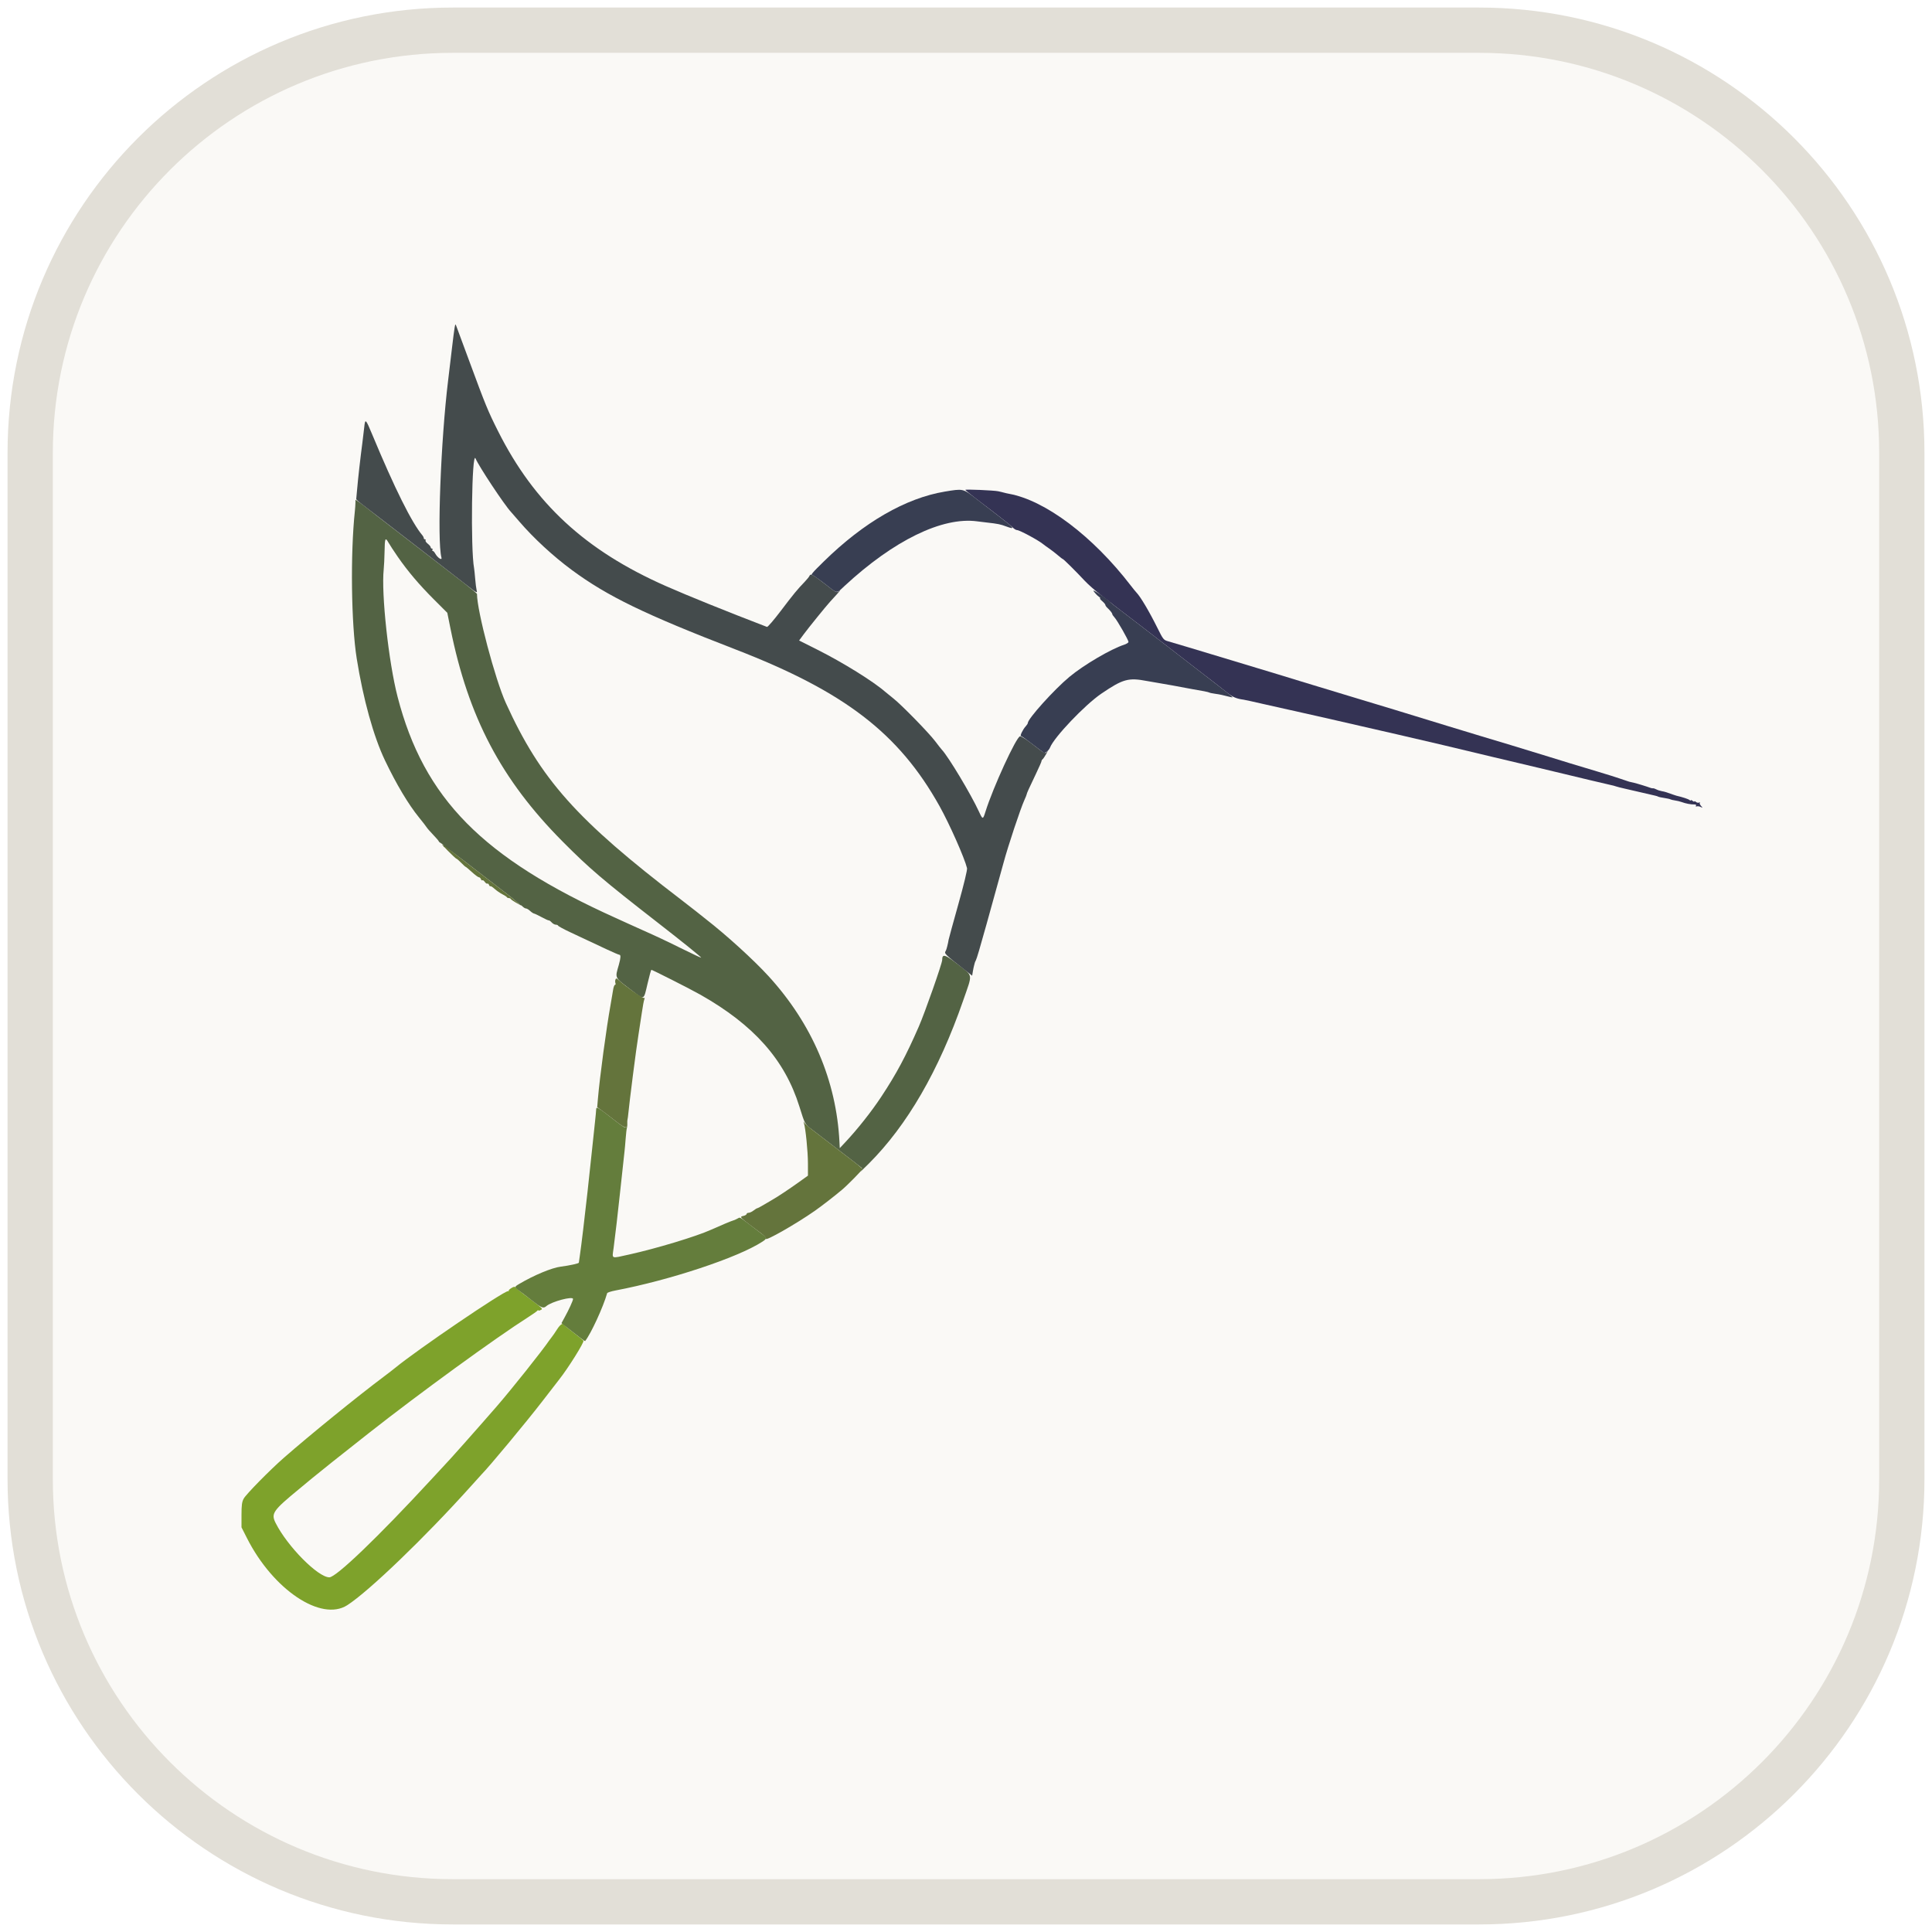
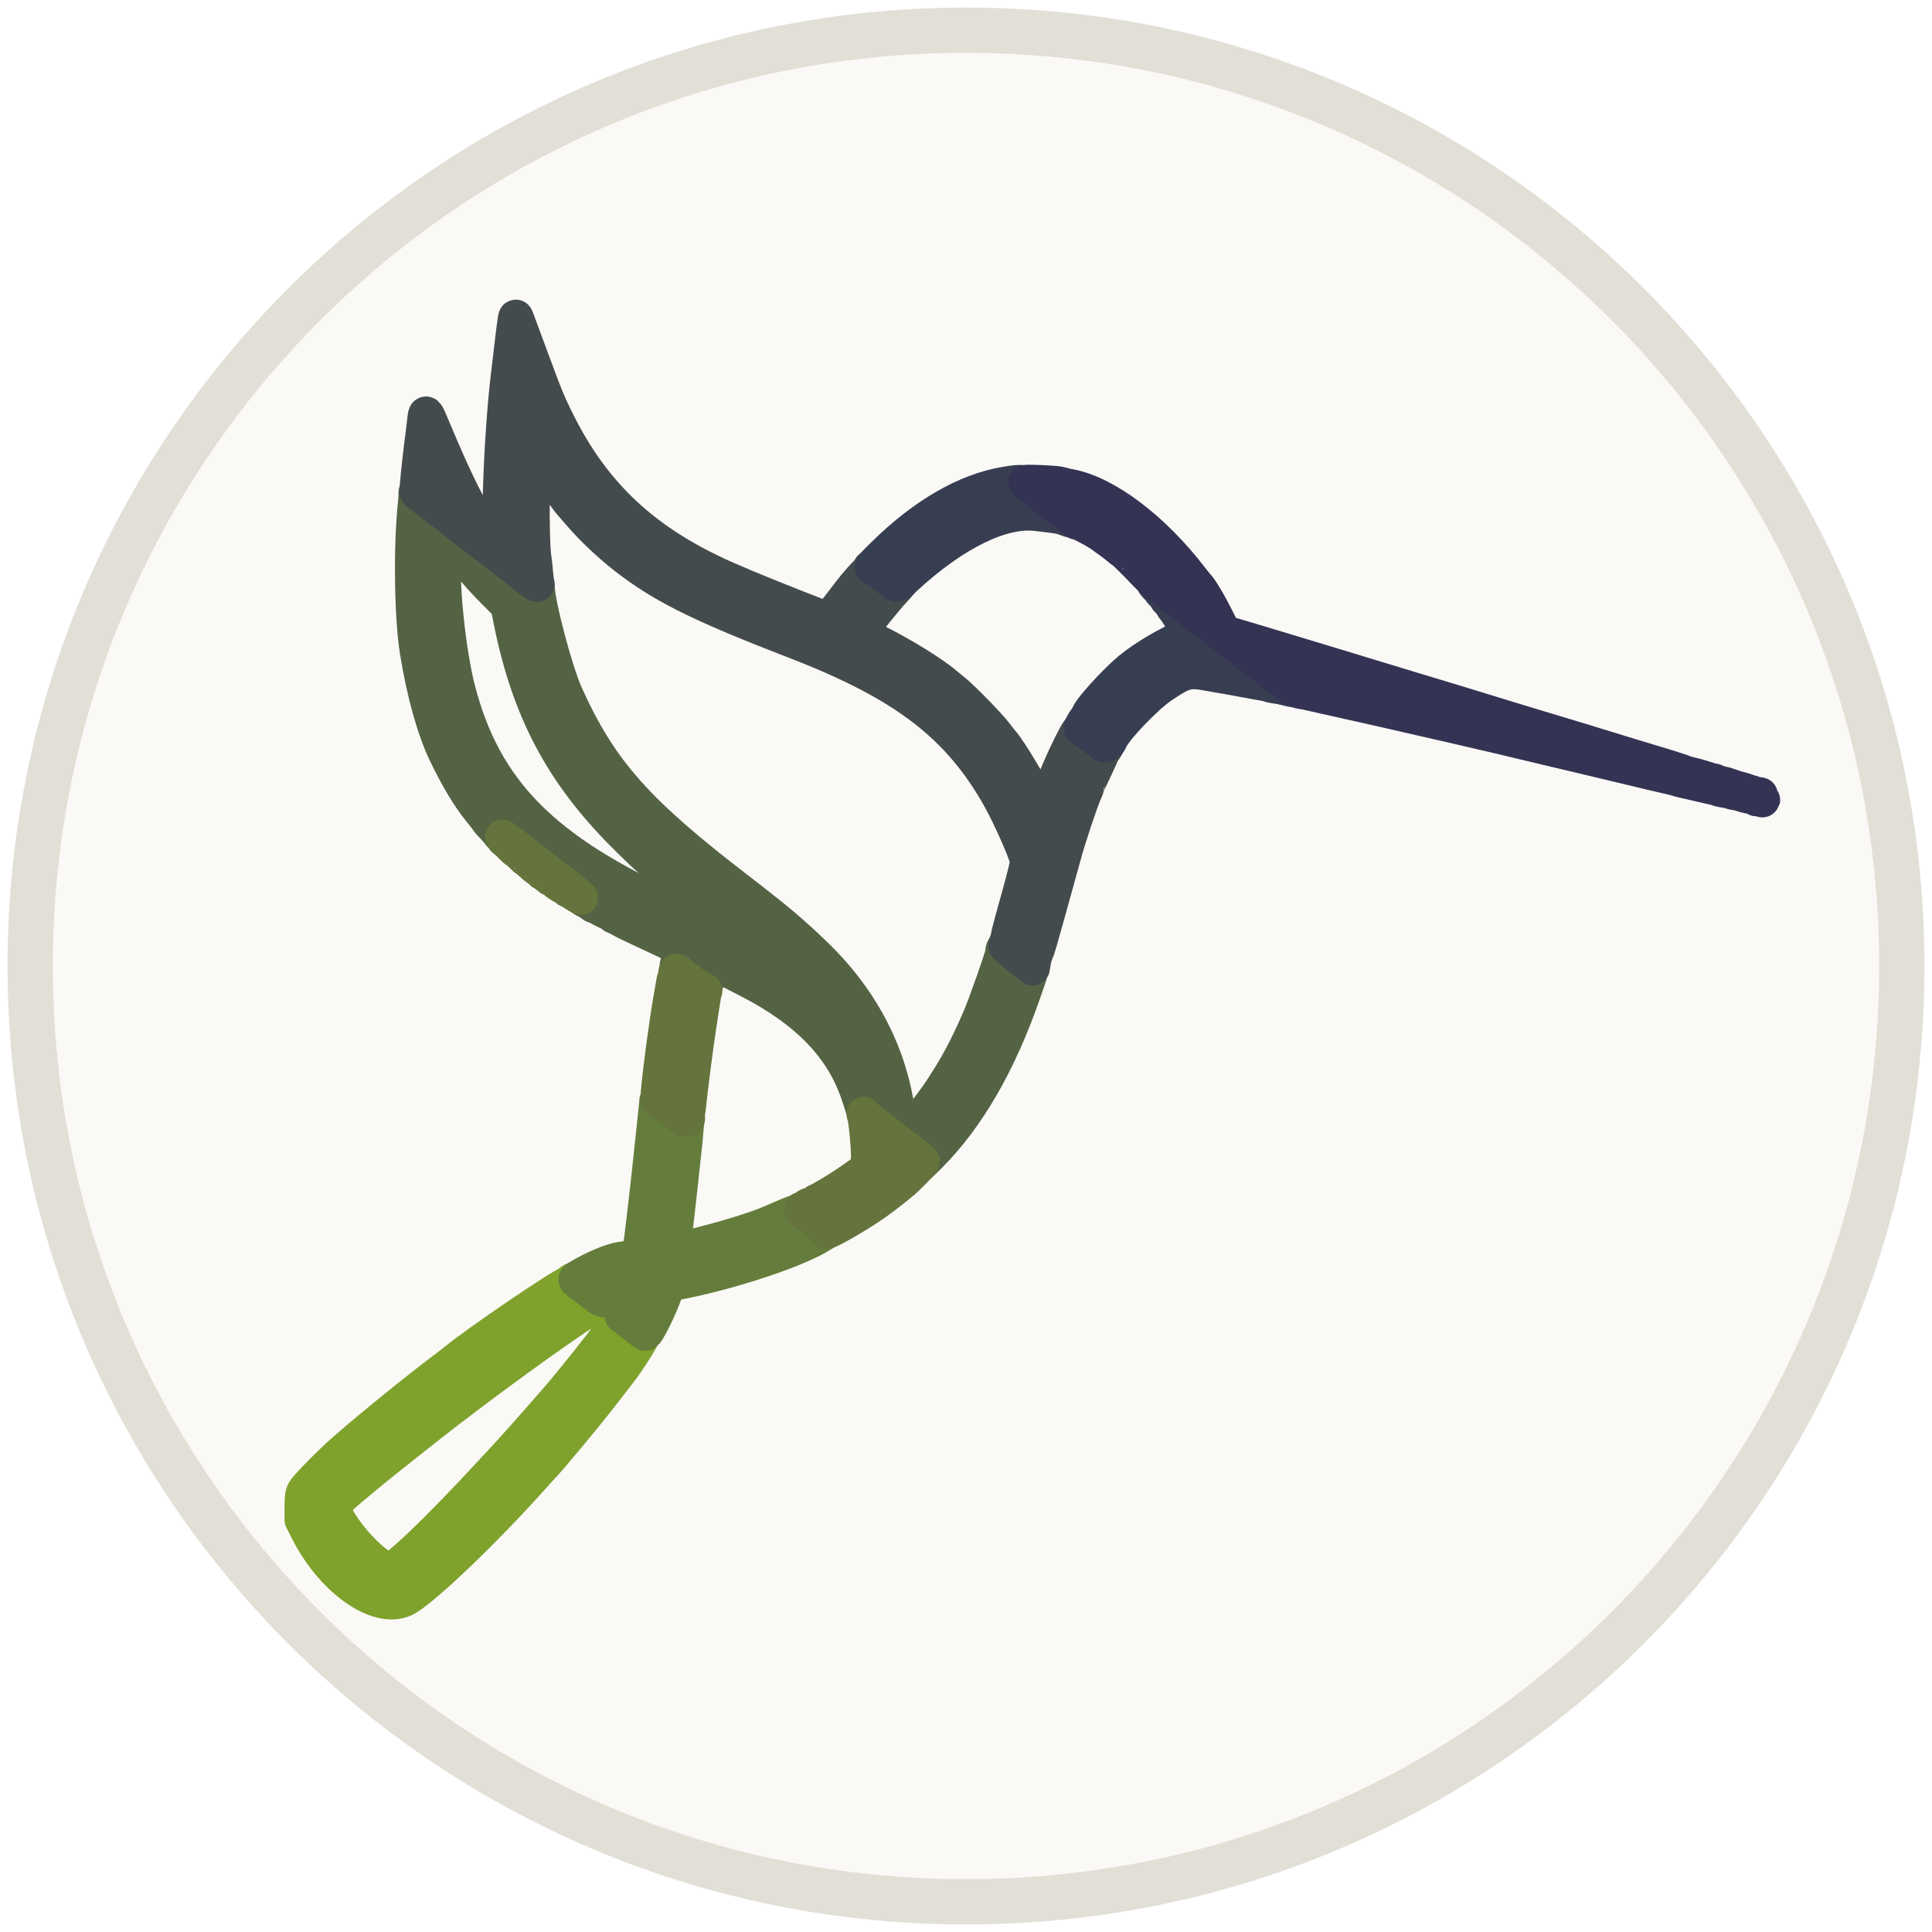
<svg xmlns="http://www.w3.org/2000/svg" width="256" height="256" viewBox="0 0 256 256">
-   <rect x="4" y="4" width="248" height="248" rx="56" fill="#faf9f6" stroke="#e2dfd7" stroke-width="6" />
-   <g transform="translate(32, 43) scale(0.92)">
-     <path id="path1" fill="#536344" fill-rule="evenodd" stroke="none" d="m 16.409,25.713 c -0.005,0.263 -0.041,0.778 -0.08,1.145 -0.656,6.16 -0.529,16.268 0.266,21.25 0.935,5.864 2.426,11.234 4.077,14.689 1.635,3.42 3.371,6.328 4.898,8.204 0.512,0.628 1.005,1.266 1.097,1.416 0.092,0.151 0.523,0.644 0.958,1.095 0.436,0.452 0.792,0.871 0.792,0.931 0,0.059 0.185,0.207 0.411,0.328 0.226,0.121 0.364,0.303 0.307,0.403 -0.058,0.101 -0.046,0.131 0.025,0.067 0.122,-0.11 1.171,0.656 5.508,4.025 1.009,0.784 2.428,1.875 3.154,2.425 0.725,0.55 1.569,1.234 1.874,1.52 0.305,0.286 0.554,0.486 0.554,0.446 0,-0.04 0.118,0.045 0.262,0.189 0.144,0.144 0.355,0.262 0.469,0.262 0.113,0 0.375,0.157 0.582,0.349 0.206,0.193 0.464,0.364 0.573,0.381 0.109,0.017 0.606,0.254 1.105,0.525 0.499,0.272 0.958,0.479 1.022,0.46 0.063,-0.02 0.247,0.112 0.41,0.291 0.163,0.18 0.428,0.327 0.589,0.327 0.162,0 0.319,0.067 0.349,0.15 0.031,0.082 0.801,0.499 1.711,0.926 0.91,0.426 2.11,0.99 2.666,1.251 0.557,0.261 1.747,0.819 2.646,1.241 0.898,0.421 1.704,0.765 1.791,0.765 0.222,0 0.198,0.468 -0.074,1.428 -0.571,2.023 -0.704,1.759 1.885,3.726 1.829,1.39 1.668,1.463 2.254,-1.029 0.253,-1.077 0.494,-1.958 0.537,-1.958 0.159,0 5.695,2.807 7.057,3.579 7.727,4.377 12.159,9.377 14.26,16.088 0.83,2.65 0.768,2.537 1.851,3.362 0.535,0.408 1.834,1.406 2.889,2.219 1.054,0.813 2.404,1.85 3,2.305 0.596,0.455 1.152,0.89 1.237,0.967 0.092,0.083 0.027,0.292 -0.162,0.518 -0.174,0.208 0.36,-0.296 1.186,-1.121 5.533,-5.523 10.095,-13.406 13.597,-23.5 1.385,-3.992 1.462,-3.443 -0.723,-5.162 -1.894,-1.491 -2.302,-1.608 -2.302,-0.665 0,0.49 -2.486,7.569 -3.363,9.577 -1.85,4.235 -3.225,6.807 -5.389,10.083 -1.439,2.179 -3.434,4.701 -5.231,6.614 l -0.767,0.817 -0.044,-0.882 c -0.443,-8.83 -3.942,-17.016 -10.206,-23.876 -2.15,-2.355 -6.059,-5.911 -9.083,-8.262 -0.642,-0.499 -1.25,-0.983 -1.351,-1.076 -0.102,-0.092 -1.067,-0.843 -2.147,-1.668 -15.076,-11.525 -20.252,-17.331 -25.258,-28.334 -1.544,-3.393 -4.161,-13.281 -4.161,-15.722 0,-0.062 -0.844,-0.767 -1.875,-1.567 -3.189,-2.475 -7.475,-5.782 -10.315,-7.961 -1.494,-1.145 -3.096,-2.389 -3.56,-2.764 -0.464,-0.374 -1.048,-0.814 -1.297,-0.977 l -0.453,-0.297 -0.008,0.477 m 6.089,7.728 c 1.459,2.107 3.083,4.023 5.227,6.167 l 1.917,1.916 0.453,2.25 c 2.575,12.786 7.309,21.781 16.154,30.689 3.878,3.905 5.783,5.528 13.849,11.8 3.404,2.647 6.172,4.881 6.117,4.936 -0.028,0.027 -1.212,-0.526 -2.633,-1.229 -2.406,-1.192 -3.795,-1.846 -5.898,-2.78 -0.468,-0.208 -1.375,-0.618 -2.017,-0.911 -0.642,-0.294 -1.429,-0.652 -1.75,-0.797 -19.196,-8.645 -27.648,-17.214 -31.44,-31.874 -1.289,-4.985 -2.359,-14.816 -1.996,-18.334 0.053,-0.504 0.107,-1.629 0.122,-2.5 0.033,-2.011 0.101,-2.181 0.553,-1.386 0.199,0.35 0.803,1.274 1.342,2.053" />
-     <path id="path2" fill="#7ea22b" fill-rule="evenodd" stroke="none" d="m 38.876,138.774 c -0.252,0.154 -0.421,0.316 -0.375,0.362 0.045,0.045 -0.011,0.085 -0.126,0.089 -0.692,0.019 -13.078,8.442 -16.23,11.036 -0.287,0.237 -1.023,0.805 -1.635,1.263 -3.834,2.873 -10.701,8.448 -14.426,11.714 -2.024,1.774 -5.429,5.239 -5.769,5.87 -0.252,0.467 -0.315,0.936 -0.315,2.357 v 1.773 l 0.792,1.563 c 3.764,7.433 10.687,12.06 14.44,9.652 3.107,-1.994 11.213,-9.791 17.772,-17.095 0.823,-0.917 1.534,-1.705 1.58,-1.75 1.051,-1.052 6.458,-7.558 8.725,-10.5 1.165,-1.513 2.268,-2.938 2.45,-3.167 1.27,-1.596 3.646,-5.397 3.491,-5.584 -0.095,-0.114 -0.753,-0.649 -1.461,-1.187 -0.709,-0.539 -1.314,-1.035 -1.344,-1.104 -0.143,-0.321 -0.541,-0.056 -1,0.667 -0.277,0.435 -0.603,0.91 -0.724,1.056 -0.121,0.146 -0.296,0.376 -0.387,0.513 -0.956,1.426 -5.484,7.113 -7.605,9.552 -2.929,3.369 -6.914,7.856 -7.479,8.42 -0.046,0.046 -0.946,1.018 -2,2.159 -7.577,8.206 -13.626,14.01 -14.6,14.006 -1.63,-0.005 -6.036,-4.457 -7.722,-7.802 -0.704,-1.395 -0.435,-1.785 3.404,-4.946 0.446,-0.367 1.266,-1.046 1.822,-1.511 1.039,-0.865 4.054,-3.265 8.18,-6.511 7.287,-5.732 18.265,-13.717 23,-16.729 0.641,-0.408 1.221,-0.818 1.289,-0.912 0.067,-0.094 0.123,-0.111 0.125,-0.039 0.001,0.072 0.153,0.05 0.336,-0.048 0.36,-0.193 0.514,-0.05 -2.584,-2.395 -0.458,-0.347 -0.908,-0.725 -1,-0.841 -0.132,-0.165 -0.262,-0.151 -0.624,0.069" />
-     <path id="path3" fill="#444b4c" fill-rule="evenodd" stroke="none" d="m 30.695,0.448 c -0.057,0.317 -0.218,1.551 -0.356,2.743 -0.138,1.192 -0.398,3.367 -0.577,4.833 -1.066,8.714 -1.61,23.117 -0.964,25.543 0.129,0.482 -0.56,0.035 -0.899,-0.584 -0.113,-0.207 -0.272,-0.375 -0.353,-0.375 -0.082,0 -0.102,-0.075 -0.046,-0.167 0.057,-0.092 0.024,-0.167 -0.073,-0.167 -0.097,0 -0.177,-0.083 -0.177,-0.184 0,-0.101 -0.188,-0.332 -0.418,-0.513 -0.23,-0.181 -0.376,-0.398 -0.323,-0.483 0.052,-0.084 0.015,-0.153 -0.082,-0.153 -0.097,0 -0.177,-0.078 -0.177,-0.174 0,-0.095 -0.077,-0.264 -0.172,-0.375 -1.537,-1.799 -4.018,-6.782 -7.276,-14.613 -0.918,-2.207 -0.991,-2.27 -1.125,-0.978 -0.06,0.581 -0.18,1.582 -0.266,2.223 -0.269,1.999 -0.639,5.274 -0.753,6.667 -0.061,0.733 -0.121,1.382 -0.134,1.442 -0.013,0.06 0.276,0.335 0.643,0.61 0.367,0.276 2.129,1.634 3.917,3.018 1.787,1.383 4.587,3.546 6.223,4.806 1.635,1.26 3.764,2.909 4.731,3.666 1.962,1.534 1.954,1.53 1.816,0.98 -0.054,-0.217 -0.144,-0.94 -0.199,-1.606 -0.054,-0.666 -0.124,-1.34 -0.155,-1.499 -0.525,-2.727 -0.331,-17.111 0.213,-15.805 0.465,1.116 4.15,6.677 5.087,7.677 0.11,0.118 0.65,0.739 1.199,1.379 2.055,2.397 4.907,5.03 7.588,7.005 5.131,3.781 10.482,6.377 23.58,11.439 15.676,6.06 23.512,12.078 29.365,22.555 1.426,2.551 3.613,7.483 3.965,8.942 0.057,0.236 -0.442,2.307 -1.26,5.224 -0.745,2.659 -1.372,4.946 -1.393,5.084 -0.082,0.547 -0.305,1.426 -0.402,1.583 -0.257,0.416 -0.252,0.422 2.674,2.721 l 1.117,0.877 0.105,-0.632 c 0.058,-0.348 0.141,-0.745 0.186,-0.883 0.045,-0.137 0.084,-0.287 0.087,-0.333 0.003,-0.046 0.074,-0.211 0.157,-0.367 0.132,-0.246 0.61,-1.866 1.565,-5.3 0.75,-2.697 2.305,-8.317 2.422,-8.75 0.647,-2.411 2.439,-7.798 3.006,-9.04 0.177,-0.388 0.323,-0.752 0.323,-0.808 0,-0.129 0.347,-0.9 1.348,-2.985 0.439,-0.917 0.797,-1.733 0.794,-1.815 -0.002,-0.081 0.062,-0.194 0.144,-0.25 0.081,-0.056 0.319,-0.402 0.528,-0.768 0.21,-0.367 0.267,-0.528 0.128,-0.359 -0.299,0.364 -0.24,0.394 -2.161,-1.101 -0.808,-0.629 -1.587,-1.121 -1.731,-1.092 -0.558,0.11 -3.893,7.374 -4.978,10.843 -0.37,1.183 -0.399,1.183 -0.945,0 -1.161,-2.515 -4.392,-7.901 -5.352,-8.921 -0.106,-0.112 -0.53,-0.652 -0.942,-1.2 -0.912,-1.212 -4.855,-5.249 -6.026,-6.17 -0.466,-0.367 -1.008,-0.806 -1.203,-0.977 -1.7,-1.486 -6.08,-4.206 -9.7,-6.024 l -2.678,-1.345 0.674,-0.911 c 0.712,-0.962 3.138,-3.956 3.775,-4.66 0.207,-0.229 0.684,-0.752 1.059,-1.162 0.375,-0.41 0.518,-0.609 0.318,-0.442 -0.425,0.353 -0.35,0.389 -2.219,-1.063 -1.612,-1.253 -1.97,-1.437 -2.106,-1.083 -0.052,0.134 -0.368,0.528 -0.702,0.874 -1.051,1.088 -1.597,1.752 -3.444,4.189 -0.988,1.304 -1.879,2.339 -1.981,2.3 -5.835,-2.239 -11.394,-4.485 -14.579,-5.891 -11.578,-5.11 -18.927,-11.896 -24.155,-22.305 -1.47,-2.927 -1.785,-3.695 -4.172,-10.167 -0.913,-2.475 -1.731,-4.684 -1.819,-4.91 -0.155,-0.401 -0.161,-0.397 -0.264,0.167" />
-     <path id="path4" fill="#647d3c" fill-rule="evenodd" stroke="none" d="m 51.081,113.066 c -0.002,0.16 -0.078,0.967 -0.169,1.792 -0.09,0.825 -0.274,2.55 -0.407,3.833 -0.214,2.065 -0.393,3.731 -0.671,6.25 -0.408,3.696 -0.905,7.837 -1.081,9 -0.089,0.596 -0.164,1.128 -0.166,1.182 -0.004,0.114 -1.378,0.415 -2.587,0.566 -1.305,0.163 -3.88,1.235 -6.04,2.515 -0.672,0.398 -0.672,0.457 -10e-4,0.929 0.298,0.21 1.139,0.853 1.87,1.428 1.39,1.095 1.642,1.194 2.075,0.818 0.755,-0.655 3.846,-1.479 3.846,-1.026 0,0.235 -0.62,1.583 -1.261,2.741 l -0.407,0.737 0.376,0.296 c 2.256,1.778 2.993,2.334 3.031,2.287 0.832,-1.039 2.613,-4.907 3.175,-6.897 0.027,-0.096 0.564,-0.272 1.193,-0.391 7.808,-1.48 17.583,-4.719 21.102,-6.992 0.8,-0.517 0.793,-0.555 -0.25,-1.344 -0.482,-0.364 -1.324,-1.003 -1.872,-1.422 -1.142,-0.871 -1.003,-0.818 -1.473,-0.56 -0.2,0.11 -0.444,0.214 -0.542,0.231 -0.168,0.029 -1.982,0.789 -3.213,1.347 -2.108,0.955 -7.857,2.693 -11.756,3.555 -2.724,0.601 -2.476,0.703 -2.26,-0.93 0.243,-1.84 0.618,-5.062 0.91,-7.82 0.412,-3.894 0.58,-5.442 0.659,-6.072 0.042,-0.331 0.116,-1.161 0.166,-1.845 0.05,-0.684 0.133,-1.395 0.184,-1.58 0.07,-0.252 0.053,-0.278 -0.068,-0.103 -0.129,0.187 -0.459,0.001 -1.636,-0.923 -2.521,-1.977 -2.722,-2.096 -2.727,-1.602" />
-     <path id="path6" fill="#383e52" fill-rule="evenodd" stroke="none" d="m 101.301,24.063 c -5.647,0.942 -11.668,4.416 -17.418,10.049 -1.748,1.712 -1.98,1.996 -1.633,1.996 0.091,0 0.891,0.562 1.778,1.25 1.915,1.485 1.586,1.448 2.806,0.317 7.102,-6.587 14.106,-10.002 19.126,-9.326 0.297,0.04 0.915,0.116 1.374,0.167 1.641,0.186 1.961,0.251 2.849,0.583 1.334,0.499 1.12,0.215 -1.141,-1.52 -1.123,-0.862 -2.692,-2.069 -3.486,-2.683 -1.627,-1.256 -1.67,-1.264 -4.255,-0.833 m 21.422,14.34 c 0.209,0.293 0.542,0.646 0.74,0.785 0.199,0.139 0.289,0.253 0.199,0.253 -0.089,0 0.045,0.178 0.297,0.395 0.252,0.216 0.458,0.462 0.458,0.546 0,0.083 0.131,0.275 0.292,0.427 0.418,0.395 0.708,0.766 0.708,0.906 0,0.067 0.142,0.276 0.316,0.465 0.404,0.44 2.017,3.265 2.017,3.533 0,0.111 -0.281,0.293 -0.625,0.405 -1.923,0.625 -5.798,2.9 -7.875,4.624 -2.202,1.829 -6,6.042 -6,6.656 0,0.081 -0.135,0.292 -0.3,0.47 -0.407,0.437 -0.879,1.406 -0.685,1.406 0.086,0 0.812,0.51 1.613,1.134 0.8,0.623 1.547,1.188 1.658,1.256 0.208,0.126 0.75,-0.31 0.915,-0.736 0.566,-1.468 5.032,-6.161 7.383,-7.758 3.127,-2.124 3.9,-2.338 6.583,-1.824 0.229,0.044 0.867,0.154 1.417,0.245 1.125,0.184 3.616,0.633 4.25,0.765 0.229,0.048 0.641,0.124 0.916,0.17 1.413,0.233 2.263,0.403 2.384,0.478 0.074,0.046 0.431,0.122 0.792,0.17 0.362,0.048 0.808,0.126 0.991,0.172 1.152,0.294 1.583,0.387 1.583,0.342 0,-0.052 -1.13,-0.964 -2.164,-1.747 -0.303,-0.229 -1.76,-1.354 -3.238,-2.5 -1.478,-1.146 -3.272,-2.533 -3.986,-3.083 -0.714,-0.55 -2.25,-1.735 -3.414,-2.633 -1.163,-0.898 -2.677,-2.058 -3.364,-2.579 -0.688,-0.52 -1.288,-0.99 -1.334,-1.043 -0.473,-0.555 -2.849,-2.153 -2.527,-1.7" />
-     <path id="path7" fill="#64743c" fill-rule="evenodd" stroke="none" d="m 29.667,75.74 c 0.642,0.656 1.219,1.195 1.284,1.197 0.064,0.002 0.372,0.266 0.683,0.587 0.312,0.321 0.602,0.584 0.646,0.584 0.044,0 0.447,0.337 0.896,0.75 0.449,0.412 0.904,0.75 1.011,0.75 0.107,0 0.242,0.123 0.299,0.274 0.058,0.15 0.153,0.226 0.212,0.167 0.058,-0.058 0.211,0.045 0.34,0.229 0.13,0.184 0.297,0.297 0.373,0.25 0.076,-0.047 0.185,0.038 0.242,0.188 0.058,0.15 0.145,0.233 0.194,0.184 0.049,-0.049 0.319,0.121 0.6,0.377 0.281,0.257 0.783,0.605 1.115,0.774 0.333,0.169 0.63,0.363 0.661,0.432 0.03,0.068 0.155,0.125 0.277,0.125 0.123,0 0.248,0.059 0.278,0.132 0.031,0.072 0.356,0.303 0.722,0.513 l 0.667,0.382 -0.583,-0.521 c -0.321,-0.286 -1.145,-0.949 -1.831,-1.472 -0.686,-0.523 -2.412,-1.851 -3.835,-2.951 -1.422,-1.1 -3.023,-2.338 -3.557,-2.75 -1.781,-1.377 -1.868,-1.402 -0.694,-0.201 m 24.193,18.609 c -0.054,0.142 -0.056,0.371 -0.003,0.509 0.052,0.137 0.023,0.25 -0.066,0.25 -0.089,0 -0.209,0.318 -0.267,0.708 -0.057,0.39 -0.22,1.346 -0.361,2.125 -0.615,3.405 -1.565,10.448 -1.833,13.606 l -0.101,1.189 0.552,0.388 c 0.304,0.213 1.216,0.908 2.027,1.544 1.511,1.186 1.811,1.247 1.758,0.356 -0.01,-0.183 -0.002,-0.389 0.02,-0.458 0.022,-0.069 0.053,-0.256 0.069,-0.417 0.271,-2.662 1.178,-9.746 1.515,-11.824 0.145,-0.899 0.366,-2.347 0.491,-3.217 0.125,-0.871 0.284,-1.727 0.353,-1.903 0.083,-0.209 0.065,-0.281 -0.051,-0.209 -0.155,0.096 -2.657,-1.675 -3.65,-2.583 -0.307,-0.281 -0.366,-0.289 -0.453,-0.064 m 27.144,20.675 c 0.239,0.714 0.577,4.087 0.578,5.781 l 0.002,1.78 -1.375,0.986 c -1.32,0.946 -3.006,2.066 -3.709,2.463 -0.183,0.104 -0.73,0.425 -1.215,0.714 -0.486,0.29 -0.936,0.528 -1,0.53 -0.065,0.002 -0.305,0.15 -0.535,0.33 -0.229,0.179 -0.548,0.327 -0.708,0.329 -0.16,0.002 -0.292,0.078 -0.292,0.167 0,0.09 -0.187,0.211 -0.416,0.269 -0.666,0.167 -0.771,0.063 2.537,2.538 0.407,0.304 0.704,0.646 0.66,0.759 -0.17,0.445 4.412,-2.169 7.053,-4.023 1.01,-0.709 2.758,-2.064 3.916,-3.036 0.799,-0.67 2.917,-2.826 2.917,-2.968 0,-0.072 -0.544,-0.545 -1.208,-1.051 -0.665,-0.506 -2.071,-1.586 -3.125,-2.401 -1.055,-0.814 -2.347,-1.808 -2.873,-2.208 -0.525,-0.401 -1.037,-0.855 -1.137,-1.01 -0.158,-0.245 -0.168,-0.239 -0.07,0.051" />
-     <path id="path8" fill="#343354" fill-rule="evenodd" stroke="none" d="m 104.25,23.817 c 0,0.046 0.582,0.529 1.292,1.073 0.71,0.543 2.154,1.649 3.208,2.456 1.055,0.807 2.089,1.646 2.299,1.865 0.21,0.218 0.5,0.397 0.644,0.397 0.385,0 3.178,1.513 3.839,2.08 0.109,0.093 0.473,0.357 0.809,0.586 0.336,0.23 0.893,0.661 1.239,0.959 0.345,0.298 0.663,0.541 0.706,0.541 0.101,0 1.955,1.839 3.131,3.105 0.504,0.544 1.554,1.469 2.333,2.057 0.779,0.588 1.454,1.113 1.5,1.167 0.046,0.053 0.646,0.523 1.334,1.043 0.687,0.521 2.201,1.681 3.364,2.579 1.164,0.898 2.7,2.083 3.414,2.633 0.714,0.55 2.508,1.937 3.986,3.083 1.478,1.146 2.936,2.271 3.241,2.5 0.304,0.229 0.935,0.726 1.403,1.103 0.765,0.619 1.335,0.86 2.342,0.99 0.183,0.024 1.533,0.321 3,0.66 1.466,0.339 2.966,0.676 3.333,0.749 0.367,0.073 0.854,0.18 1.083,0.238 0.23,0.057 0.754,0.177 1.167,0.265 0.412,0.089 1.2,0.265 1.75,0.392 0.55,0.127 1.9,0.434 3,0.683 1.807,0.409 3.385,0.771 6.583,1.509 0.596,0.137 1.534,0.352 2.084,0.476 2.834,0.641 10.506,2.453 13.833,3.267 0.367,0.09 1.492,0.356 2.5,0.591 1.008,0.236 2.921,0.69 4.25,1.009 1.329,0.319 2.867,0.687 3.417,0.817 0.55,0.13 2.237,0.535 3.75,0.901 1.512,0.365 2.937,0.699 3.166,0.742 0.23,0.043 0.529,0.123 0.667,0.177 0.137,0.055 0.737,0.208 1.333,0.341 0.596,0.133 1.759,0.401 2.584,0.596 0.825,0.195 1.631,0.382 1.792,0.415 0.161,0.033 0.35,0.096 0.42,0.139 0.07,0.044 0.462,0.129 0.871,0.19 0.409,0.061 0.805,0.149 0.882,0.197 0.076,0.047 0.378,0.119 0.67,0.16 0.292,0.041 0.719,0.144 0.948,0.229 0.58,0.216 1.345,0.363 1.801,0.347 0.244,-0.009 0.342,0.054 0.268,0.173 -0.07,0.114 -0.025,0.155 0.116,0.105 0.127,-0.046 0.382,-0.007 0.565,0.086 0.321,0.162 0.322,0.156 0.041,-0.161 -0.16,-0.181 -0.235,-0.392 -0.166,-0.468 0.069,-0.076 0.028,-0.082 -0.091,-0.014 -0.118,0.069 -0.324,0.034 -0.458,-0.077 -0.133,-0.111 -0.243,-0.145 -0.243,-0.077 0,0.068 -0.112,0.031 -0.25,-0.083 -0.137,-0.114 -0.25,-0.152 -0.25,-0.084 0,0.069 -0.093,0.048 -0.208,-0.046 -0.171,-0.14 -0.984,-0.407 -1.875,-0.614 -0.092,-0.022 -0.317,-0.095 -0.5,-0.163 -0.848,-0.316 -1.199,-0.423 -1.61,-0.492 -0.244,-0.041 -0.598,-0.156 -0.785,-0.257 -0.188,-0.1 -0.401,-0.169 -0.473,-0.153 -0.073,0.015 -0.245,-0.015 -0.382,-0.069 -0.443,-0.171 -1.933,-0.628 -2.348,-0.72 -0.644,-0.142 -0.899,-0.208 -0.944,-0.244 -0.023,-0.018 -0.098,-0.043 -0.166,-0.056 -0.069,-0.012 -0.463,-0.145 -0.875,-0.294 -0.413,-0.15 -1.913,-0.621 -3.334,-1.046 -3.23,-0.966 -5.066,-1.525 -6.666,-2.028 -1.712,-0.539 -9.838,-3.007 -10.25,-3.114 -0.184,-0.048 -2.209,-0.663 -4.5,-1.367 -6.93,-2.128 -10.137,-3.107 -10.75,-3.282 -0.321,-0.091 -2.009,-0.601 -3.75,-1.134 -1.742,-0.533 -3.729,-1.136 -4.417,-1.339 -0.687,-0.204 -1.812,-0.546 -2.5,-0.76 -0.687,-0.214 -2.113,-0.65 -3.167,-0.97 -4.157,-1.26 -8.151,-2.467 -9.5,-2.87 -0.779,-0.233 -2.354,-0.707 -3.5,-1.054 -1.145,-0.347 -2.395,-0.717 -2.776,-0.823 -0.664,-0.184 -0.728,-0.263 -1.54,-1.898 -1.195,-2.407 -2.436,-4.504 -3.034,-5.126 -0.131,-0.136 -0.497,-0.585 -0.813,-0.997 -5.458,-7.112 -12.324,-12.289 -17.546,-13.229 -0.253,-0.046 -0.591,-0.123 -0.75,-0.171 -0.16,-0.048 -0.516,-0.134 -0.791,-0.19 -0.664,-0.137 -4.75,-0.31 -4.75,-0.201" />
+   <circle cx="128" cy="128" r="124" fill="#faf9f6" stroke="#e2dfd7" stroke-width="6" />
+   <g transform="translate(40, 42) scale(0.92)" stroke-width="5" stroke-linejoin="round" stroke-linecap="round">
+     <path id="path1" fill="#536344" stroke="#536344" fill-rule="evenodd" d="m 16.409,25.713 c -0.005,0.263 -0.041,0.778 -0.08,1.145 -0.656,6.16 -0.529,16.268 0.266,21.25 0.935,5.864 2.426,11.234 4.077,14.689 1.635,3.42 3.371,6.328 4.898,8.204 0.512,0.628 1.005,1.266 1.097,1.416 0.092,0.151 0.523,0.644 0.958,1.095 0.436,0.452 0.792,0.871 0.792,0.931 0,0.059 0.185,0.207 0.411,0.328 0.226,0.121 0.364,0.303 0.307,0.403 -0.058,0.101 -0.046,0.131 0.025,0.067 0.122,-0.11 1.171,0.656 5.508,4.025 1.009,0.784 2.428,1.875 3.154,2.425 0.725,0.55 1.569,1.234 1.874,1.52 0.305,0.286 0.554,0.486 0.554,0.446 0,-0.04 0.118,0.045 0.262,0.189 0.144,0.144 0.355,0.262 0.469,0.262 0.113,0 0.375,0.157 0.582,0.349 0.206,0.193 0.464,0.364 0.573,0.381 0.109,0.017 0.606,0.254 1.105,0.525 0.499,0.272 0.958,0.479 1.022,0.46 0.063,-0.02 0.247,0.112 0.41,0.291 0.163,0.18 0.428,0.327 0.589,0.327 0.162,0 0.319,0.067 0.349,0.15 0.031,0.082 0.801,0.499 1.711,0.926 0.91,0.426 2.11,0.99 2.666,1.251 0.557,0.261 1.747,0.819 2.646,1.241 0.898,0.421 1.704,0.765 1.791,0.765 0.222,0 0.198,0.468 -0.074,1.428 -0.571,2.023 -0.704,1.759 1.885,3.726 1.829,1.39 1.668,1.463 2.254,-1.029 0.253,-1.077 0.494,-1.958 0.537,-1.958 0.159,0 5.695,2.807 7.057,3.579 7.727,4.377 12.159,9.377 14.26,16.088 0.83,2.65 0.768,2.537 1.851,3.362 0.535,0.408 1.834,1.406 2.889,2.219 1.054,0.813 2.404,1.85 3,2.305 0.596,0.455 1.152,0.89 1.237,0.967 0.092,0.083 0.027,0.292 -0.162,0.518 -0.174,0.208 0.36,-0.296 1.186,-1.121 5.533,-5.523 10.095,-13.406 13.597,-23.5 1.385,-3.992 1.462,-3.443 -0.723,-5.162 -1.894,-1.491 -2.302,-1.608 -2.302,-0.665 0,0.49 -2.486,7.569 -3.363,9.577 -1.85,4.235 -3.225,6.807 -5.389,10.083 -1.439,2.179 -3.434,4.701 -5.231,6.614 l -0.767,0.817 -0.044,-0.882 c -0.443,-8.83 -3.942,-17.016 -10.206,-23.876 -2.15,-2.355 -6.059,-5.911 -9.083,-8.262 -0.642,-0.499 -1.25,-0.983 -1.351,-1.076 -0.102,-0.092 -1.067,-0.843 -2.147,-1.668 -15.076,-11.525 -20.252,-17.331 -25.258,-28.334 -1.544,-3.393 -4.161,-13.281 -4.161,-15.722 0,-0.062 -0.844,-0.767 -1.875,-1.567 -3.189,-2.475 -7.475,-5.782 -10.315,-7.961 -1.494,-1.145 -3.096,-2.389 -3.56,-2.764 -0.464,-0.374 -1.048,-0.814 -1.297,-0.977 l -0.453,-0.297 -0.008,0.477 m 6.089,7.728 c 1.459,2.107 3.083,4.023 5.227,6.167 l 1.917,1.916 0.453,2.25 c 2.575,12.786 7.309,21.781 16.154,30.689 3.878,3.905 5.783,5.528 13.849,11.8 3.404,2.647 6.172,4.881 6.117,4.936 -0.028,0.027 -1.212,-0.526 -2.633,-1.229 -2.406,-1.192 -3.795,-1.846 -5.898,-2.78 -0.468,-0.208 -1.375,-0.618 -2.017,-0.911 -0.642,-0.294 -1.429,-0.652 -1.75,-0.797 -19.196,-8.645 -27.648,-17.214 -31.44,-31.874 -1.289,-4.985 -2.359,-14.816 -1.996,-18.334 0.053,-0.504 0.107,-1.629 0.122,-2.5 0.033,-2.011 0.101,-2.181 0.553,-1.386 0.199,0.35 0.803,1.274 1.342,2.053" />
+     <path id="path2" fill="#7ea22b" stroke="#7ea22b" fill-rule="evenodd" d="m 38.876,138.774 c -0.252,0.154 -0.421,0.316 -0.375,0.362 0.045,0.045 -0.011,0.085 -0.126,0.089 -0.692,0.019 -13.078,8.442 -16.23,11.036 -0.287,0.237 -1.023,0.805 -1.635,1.263 -3.834,2.873 -10.701,8.448 -14.426,11.714 -2.024,1.774 -5.429,5.239 -5.769,5.87 -0.252,0.467 -0.315,0.936 -0.315,2.357 v 1.773 l 0.792,1.563 c 3.764,7.433 10.687,12.06 14.44,9.652 3.107,-1.994 11.213,-9.791 17.772,-17.095 0.823,-0.917 1.534,-1.705 1.58,-1.75 1.051,-1.052 6.458,-7.558 8.725,-10.5 1.165,-1.513 2.268,-2.938 2.45,-3.167 1.27,-1.596 3.646,-5.397 3.491,-5.584 -0.095,-0.114 -0.753,-0.649 -1.461,-1.187 -0.709,-0.539 -1.314,-1.035 -1.344,-1.104 -0.143,-0.321 -0.541,-0.056 -1,0.667 -0.277,0.435 -0.603,0.91 -0.724,1.056 -0.121,0.146 -0.296,0.376 -0.387,0.513 -0.956,1.426 -5.484,7.113 -7.605,9.552 -2.929,3.369 -6.914,7.856 -7.479,8.42 -0.046,0.046 -0.946,1.018 -2,2.159 -7.577,8.206 -13.626,14.01 -14.6,14.006 -1.63,-0.005 -6.036,-4.457 -7.722,-7.802 -0.704,-1.395 -0.435,-1.785 3.404,-4.946 0.446,-0.367 1.266,-1.046 1.822,-1.511 1.039,-0.865 4.054,-3.265 8.18,-6.511 7.287,-5.732 18.265,-13.717 23,-16.729 0.641,-0.408 1.221,-0.818 1.289,-0.912 0.067,-0.094 0.123,-0.111 0.125,-0.039 0.001,0.072 0.153,0.05 0.336,-0.048 0.36,-0.193 0.514,-0.05 -2.584,-2.395 -0.458,-0.347 -0.908,-0.725 -1,-0.841 -0.132,-0.165 -0.262,-0.151 -0.624,0.069" />
+     <path id="path3" fill="#444b4c" stroke="#444b4c" fill-rule="evenodd" d="m 30.695,0.448 c -0.057,0.317 -0.218,1.551 -0.356,2.743 -0.138,1.192 -0.398,3.367 -0.577,4.833 -1.066,8.714 -1.61,23.117 -0.964,25.543 0.129,0.482 -0.56,0.035 -0.899,-0.584 -0.113,-0.207 -0.272,-0.375 -0.353,-0.375 -0.082,0 -0.102,-0.075 -0.046,-0.167 0.057,-0.092 0.024,-0.167 -0.073,-0.167 -0.097,0 -0.177,-0.083 -0.177,-0.184 0,-0.101 -0.188,-0.332 -0.418,-0.513 -0.23,-0.181 -0.376,-0.398 -0.323,-0.483 0.052,-0.084 0.015,-0.153 -0.082,-0.153 -0.097,0 -0.177,-0.078 -0.177,-0.174 0,-0.095 -0.077,-0.264 -0.172,-0.375 -1.537,-1.799 -4.018,-6.782 -7.276,-14.613 -0.918,-2.207 -0.991,-2.27 -1.125,-0.978 -0.06,0.581 -0.18,1.582 -0.266,2.223 -0.269,1.999 -0.639,5.274 -0.753,6.667 -0.061,0.733 -0.121,1.382 -0.134,1.442 -0.013,0.06 0.276,0.335 0.643,0.61 0.367,0.276 2.129,1.634 3.917,3.018 1.787,1.383 4.587,3.546 6.223,4.806 1.635,1.26 3.764,2.909 4.731,3.666 1.962,1.534 1.954,1.53 1.816,0.98 -0.054,-0.217 -0.144,-0.94 -0.199,-1.606 -0.054,-0.666 -0.124,-1.34 -0.155,-1.499 -0.525,-2.727 -0.331,-17.111 0.213,-15.805 0.465,1.116 4.15,6.677 5.087,7.677 0.11,0.118 0.65,0.739 1.199,1.379 2.055,2.397 4.907,5.03 7.588,7.005 5.131,3.781 10.482,6.377 23.58,11.439 15.676,6.06 23.512,12.078 29.365,22.555 1.426,2.551 3.613,7.483 3.965,8.942 0.057,0.236 -0.442,2.307 -1.26,5.224 -0.745,2.659 -1.372,4.946 -1.393,5.084 -0.082,0.547 -0.305,1.426 -0.402,1.583 -0.257,0.416 -0.252,0.422 2.674,2.721 l 1.117,0.877 0.105,-0.632 c 0.058,-0.348 0.141,-0.745 0.186,-0.883 0.045,-0.137 0.084,-0.287 0.087,-0.333 0.003,-0.046 0.074,-0.211 0.157,-0.367 0.132,-0.246 0.61,-1.866 1.565,-5.3 0.75,-2.697 2.305,-8.317 2.422,-8.75 0.647,-2.411 2.439,-7.798 3.006,-9.04 0.177,-0.388 0.323,-0.752 0.323,-0.808 0,-0.129 0.347,-0.9 1.348,-2.985 0.439,-0.917 0.797,-1.733 0.794,-1.815 -0.002,-0.081 0.062,-0.194 0.144,-0.25 0.081,-0.056 0.319,-0.402 0.528,-0.768 0.21,-0.367 0.267,-0.528 0.128,-0.359 -0.299,0.364 -0.24,0.394 -2.161,-1.101 -0.808,-0.629 -1.587,-1.121 -1.731,-1.092 -0.558,0.11 -3.893,7.374 -4.978,10.843 -0.37,1.183 -0.399,1.183 -0.945,0 -1.161,-2.515 -4.392,-7.901 -5.352,-8.921 -0.106,-0.112 -0.53,-0.652 -0.942,-1.2 -0.912,-1.212 -4.855,-5.249 -6.026,-6.17 -0.466,-0.367 -1.008,-0.806 -1.203,-0.977 -1.7,-1.486 -6.08,-4.206 -9.7,-6.024 l -2.678,-1.345 0.674,-0.911 c 0.712,-0.962 3.138,-3.956 3.775,-4.66 0.207,-0.229 0.684,-0.752 1.059,-1.162 0.375,-0.41 0.518,-0.609 0.318,-0.442 -0.425,0.353 -0.35,0.389 -2.219,-1.063 -1.612,-1.253 -1.97,-1.437 -2.106,-1.083 -0.052,0.134 -0.368,0.528 -0.702,0.874 -1.051,1.088 -1.597,1.752 -3.444,4.189 -0.988,1.304 -1.879,2.339 -1.981,2.3 -5.835,-2.239 -11.394,-4.485 -14.579,-5.891 -11.578,-5.11 -18.927,-11.896 -24.155,-22.305 -1.47,-2.927 -1.785,-3.695 -4.172,-10.167 -0.913,-2.475 -1.731,-4.684 -1.819,-4.91 -0.155,-0.401 -0.161,-0.397 -0.264,0.167" />
+     <path id="path4" fill="#647d3c" stroke="#647d3c" fill-rule="evenodd" d="m 51.081,113.066 c -0.002,0.16 -0.078,0.967 -0.169,1.792 -0.09,0.825 -0.274,2.55 -0.407,3.833 -0.214,2.065 -0.393,3.731 -0.671,6.25 -0.408,3.696 -0.905,7.837 -1.081,9 -0.089,0.596 -0.164,1.128 -0.166,1.182 -0.004,0.114 -1.378,0.415 -2.587,0.566 -1.305,0.163 -3.88,1.235 -6.04,2.515 -0.672,0.398 -0.672,0.457 -10e-4,0.929 0.298,0.21 1.139,0.853 1.87,1.428 1.39,1.095 1.642,1.194 2.075,0.818 0.755,-0.655 3.846,-1.479 3.846,-1.026 0,0.235 -0.62,1.583 -1.261,2.741 l -0.407,0.737 0.376,0.296 c 2.256,1.778 2.993,2.334 3.031,2.287 0.832,-1.039 2.613,-4.907 3.175,-6.897 0.027,-0.096 0.564,-0.272 1.193,-0.391 7.808,-1.48 17.583,-4.719 21.102,-6.992 0.8,-0.517 0.793,-0.555 -0.25,-1.344 -0.482,-0.364 -1.324,-1.003 -1.872,-1.422 -1.142,-0.871 -1.003,-0.818 -1.473,-0.56 -0.2,0.11 -0.444,0.214 -0.542,0.231 -0.168,0.029 -1.982,0.789 -3.213,1.347 -2.108,0.955 -7.857,2.693 -11.756,3.555 -2.724,0.601 -2.476,0.703 -2.26,-0.93 0.243,-1.84 0.618,-5.062 0.91,-7.82 0.412,-3.894 0.58,-5.442 0.659,-6.072 0.042,-0.331 0.116,-1.161 0.166,-1.845 0.05,-0.684 0.133,-1.395 0.184,-1.58 0.07,-0.252 0.053,-0.278 -0.068,-0.103 -0.129,0.187 -0.459,0.001 -1.636,-0.923 -2.521,-1.977 -2.722,-2.096 -2.727,-1.602" />
+     <path id="path6" fill="#383e52" stroke="#383e52" fill-rule="evenodd" d="m 101.301,24.063 c -5.647,0.942 -11.668,4.416 -17.418,10.049 -1.748,1.712 -1.98,1.996 -1.633,1.996 0.091,0 0.891,0.562 1.778,1.25 1.915,1.485 1.586,1.448 2.806,0.317 7.102,-6.587 14.106,-10.002 19.126,-9.326 0.297,0.04 0.915,0.116 1.374,0.167 1.641,0.186 1.961,0.251 2.849,0.583 1.334,0.499 1.12,0.215 -1.141,-1.52 -1.123,-0.862 -2.692,-2.069 -3.486,-2.683 -1.627,-1.256 -1.67,-1.264 -4.255,-0.833 m 21.422,14.34 c 0.209,0.293 0.542,0.646 0.74,0.785 0.199,0.139 0.289,0.253 0.199,0.253 -0.089,0 0.045,0.178 0.297,0.395 0.252,0.216 0.458,0.462 0.458,0.546 0,0.083 0.131,0.275 0.292,0.427 0.418,0.395 0.708,0.766 0.708,0.906 0,0.067 0.142,0.276 0.316,0.465 0.404,0.44 2.017,3.265 2.017,3.533 0,0.111 -0.281,0.293 -0.625,0.405 -1.923,0.625 -5.798,2.9 -7.875,4.624 -2.202,1.829 -6,6.042 -6,6.656 0,0.081 -0.135,0.292 -0.3,0.47 -0.407,0.437 -0.879,1.406 -0.685,1.406 0.086,0 0.812,0.51 1.613,1.134 0.8,0.623 1.547,1.188 1.658,1.256 0.208,0.126 0.75,-0.31 0.915,-0.736 0.566,-1.468 5.032,-6.161 7.383,-7.758 3.127,-2.124 3.9,-2.338 6.583,-1.824 0.229,0.044 0.867,0.154 1.417,0.245 1.125,0.184 3.616,0.633 4.25,0.765 0.229,0.048 0.641,0.124 0.916,0.17 1.413,0.233 2.263,0.403 2.384,0.478 0.074,0.046 0.431,0.122 0.792,0.17 0.362,0.048 0.808,0.126 0.991,0.172 1.152,0.294 1.583,0.387 1.583,0.342 0,-0.052 -1.13,-0.964 -2.164,-1.747 -0.303,-0.229 -1.76,-1.354 -3.238,-2.5 -1.478,-1.146 -3.272,-2.533 -3.986,-3.083 -0.714,-0.55 -2.25,-1.735 -3.414,-2.633 -1.163,-0.898 -2.677,-2.058 -3.364,-2.579 -0.688,-0.52 -1.288,-0.99 -1.334,-1.043 -0.473,-0.555 -2.849,-2.153 -2.527,-1.7" />
+     <path id="path7" fill="#64743c" stroke="#64743c" fill-rule="evenodd" d="m 29.667,75.74 c 0.642,0.656 1.219,1.195 1.284,1.197 0.064,0.002 0.372,0.266 0.683,0.587 0.312,0.321 0.602,0.584 0.646,0.584 0.044,0 0.447,0.337 0.896,0.75 0.449,0.412 0.904,0.75 1.011,0.75 0.107,0 0.242,0.123 0.299,0.274 0.058,0.15 0.153,0.226 0.212,0.167 0.058,-0.058 0.211,0.045 0.34,0.229 0.13,0.184 0.297,0.297 0.373,0.25 0.076,-0.047 0.185,0.038 0.242,0.188 0.058,0.15 0.145,0.233 0.194,0.184 0.049,-0.049 0.319,0.121 0.6,0.377 0.281,0.257 0.783,0.605 1.115,0.774 0.333,0.169 0.63,0.363 0.661,0.432 0.03,0.068 0.155,0.125 0.277,0.125 0.123,0 0.248,0.059 0.278,0.132 0.031,0.072 0.356,0.303 0.722,0.513 l 0.667,0.382 -0.583,-0.521 c -0.321,-0.286 -1.145,-0.949 -1.831,-1.472 -0.686,-0.523 -2.412,-1.851 -3.835,-2.951 -1.422,-1.1 -3.023,-2.338 -3.557,-2.75 -1.781,-1.377 -1.868,-1.402 -0.694,-0.201 m 24.193,18.609 c -0.054,0.142 -0.056,0.371 -0.003,0.509 0.052,0.137 0.023,0.25 -0.066,0.25 -0.089,0 -0.209,0.318 -0.267,0.708 -0.057,0.39 -0.22,1.346 -0.361,2.125 -0.615,3.405 -1.565,10.448 -1.833,13.606 l -0.101,1.189 0.552,0.388 c 0.304,0.213 1.216,0.908 2.027,1.544 1.511,1.186 1.811,1.247 1.758,0.356 -0.01,-0.183 -0.002,-0.389 0.02,-0.458 0.022,-0.069 0.053,-0.256 0.069,-0.417 0.271,-2.662 1.178,-9.746 1.515,-11.824 0.145,-0.899 0.366,-2.347 0.491,-3.217 0.125,-0.871 0.284,-1.727 0.353,-1.903 0.083,-0.209 0.065,-0.281 -0.051,-0.209 -0.155,0.096 -2.657,-1.675 -3.65,-2.583 -0.307,-0.281 -0.366,-0.289 -0.453,-0.064 m 27.144,20.675 c 0.239,0.714 0.577,4.087 0.578,5.781 l 0.002,1.78 -1.375,0.986 c -1.32,0.946 -3.006,2.066 -3.709,2.463 -0.183,0.104 -0.73,0.425 -1.215,0.714 -0.486,0.29 -0.936,0.528 -1,0.53 -0.065,0.002 -0.305,0.15 -0.535,0.33 -0.229,0.179 -0.548,0.327 -0.708,0.329 -0.16,0.002 -0.292,0.078 -0.292,0.167 0,0.09 -0.187,0.211 -0.416,0.269 -0.666,0.167 -0.771,0.063 2.537,2.538 0.407,0.304 0.704,0.646 0.66,0.759 -0.17,0.445 4.412,-2.169 7.053,-4.023 1.01,-0.709 2.758,-2.064 3.916,-3.036 0.799,-0.67 2.917,-2.826 2.917,-2.968 0,-0.072 -0.544,-0.545 -1.208,-1.051 -0.665,-0.506 -2.071,-1.586 -3.125,-2.401 -1.055,-0.814 -2.347,-1.808 -2.873,-2.208 -0.525,-0.401 -1.037,-0.855 -1.137,-1.01 -0.158,-0.245 -0.168,-0.239 -0.07,0.051" />
+     <path id="path8" fill="#343354" stroke="#343354" fill-rule="evenodd" d="m 104.25,23.817 c 0,0.046 0.582,0.529 1.292,1.073 0.71,0.543 2.154,1.649 3.208,2.456 1.055,0.807 2.089,1.646 2.299,1.865 0.21,0.218 0.5,0.397 0.644,0.397 0.385,0 3.178,1.513 3.839,2.08 0.109,0.093 0.473,0.357 0.809,0.586 0.336,0.23 0.893,0.661 1.239,0.959 0.345,0.298 0.663,0.541 0.706,0.541 0.101,0 1.955,1.839 3.131,3.105 0.504,0.544 1.554,1.469 2.333,2.057 0.779,0.588 1.454,1.113 1.5,1.167 0.046,0.053 0.646,0.523 1.334,1.043 0.687,0.521 2.201,1.681 3.364,2.579 1.164,0.898 2.7,2.083 3.414,2.633 0.714,0.55 2.508,1.937 3.986,3.083 1.478,1.146 2.936,2.271 3.241,2.5 0.304,0.229 0.935,0.726 1.403,1.103 0.765,0.619 1.335,0.86 2.342,0.99 0.183,0.024 1.533,0.321 3,0.66 1.466,0.339 2.966,0.676 3.333,0.749 0.367,0.073 0.854,0.18 1.083,0.238 0.23,0.057 0.754,0.177 1.167,0.265 0.412,0.089 1.2,0.265 1.75,0.392 0.55,0.127 1.9,0.434 3,0.683 1.807,0.409 3.385,0.771 6.583,1.509 0.596,0.137 1.534,0.352 2.084,0.476 2.834,0.641 10.506,2.453 13.833,3.267 0.367,0.09 1.492,0.356 2.5,0.591 1.008,0.236 2.921,0.69 4.25,1.009 1.329,0.319 2.867,0.687 3.417,0.817 0.55,0.13 2.237,0.535 3.75,0.901 1.512,0.365 2.937,0.699 3.166,0.742 0.23,0.043 0.529,0.123 0.667,0.177 0.137,0.055 0.737,0.208 1.333,0.341 0.596,0.133 1.759,0.401 2.584,0.596 0.825,0.195 1.631,0.382 1.792,0.415 0.161,0.033 0.35,0.096 0.42,0.139 0.07,0.044 0.462,0.129 0.871,0.19 0.409,0.061 0.805,0.149 0.882,0.197 0.076,0.047 0.378,0.119 0.67,0.16 0.292,0.041 0.719,0.144 0.948,0.229 0.58,0.216 1.345,0.363 1.801,0.347 0.244,-0.009 0.342,0.054 0.268,0.173 -0.07,0.114 -0.025,0.155 0.116,0.105 0.127,-0.046 0.382,-0.007 0.565,0.086 0.321,0.162 0.322,0.156 0.041,-0.161 -0.16,-0.181 -0.235,-0.392 -0.166,-0.468 0.069,-0.076 0.028,-0.082 -0.091,-0.014 -0.118,0.069 -0.324,0.034 -0.458,-0.077 -0.133,-0.111 -0.243,-0.145 -0.243,-0.077 0,0.068 -0.112,0.031 -0.25,-0.083 -0.137,-0.114 -0.25,-0.152 -0.25,-0.084 0,0.069 -0.093,0.048 -0.208,-0.046 -0.171,-0.14 -0.984,-0.407 -1.875,-0.614 -0.092,-0.022 -0.317,-0.095 -0.5,-0.163 -0.848,-0.316 -1.199,-0.423 -1.61,-0.492 -0.244,-0.041 -0.598,-0.156 -0.785,-0.257 -0.188,-0.1 -0.401,-0.169 -0.473,-0.153 -0.073,0.015 -0.245,-0.015 -0.382,-0.069 -0.443,-0.171 -1.933,-0.628 -2.348,-0.72 -0.644,-0.142 -0.899,-0.208 -0.944,-0.244 -0.023,-0.018 -0.098,-0.043 -0.166,-0.056 -0.069,-0.012 -0.463,-0.145 -0.875,-0.294 -0.413,-0.15 -1.913,-0.621 -3.334,-1.046 -3.23,-0.966 -5.066,-1.525 -6.666,-2.028 -1.712,-0.539 -9.838,-3.007 -10.25,-3.114 -0.184,-0.048 -2.209,-0.663 -4.5,-1.367 -6.93,-2.128 -10.137,-3.107 -10.75,-3.282 -0.321,-0.091 -2.009,-0.601 -3.75,-1.134 -1.742,-0.533 -3.729,-1.136 -4.417,-1.339 -0.687,-0.204 -1.812,-0.546 -2.5,-0.76 -0.687,-0.214 -2.113,-0.65 -3.167,-0.97 -4.157,-1.26 -8.151,-2.467 -9.5,-2.87 -0.779,-0.233 -2.354,-0.707 -3.5,-1.054 -1.145,-0.347 -2.395,-0.717 -2.776,-0.823 -0.664,-0.184 -0.728,-0.263 -1.54,-1.898 -1.195,-2.407 -2.436,-4.504 -3.034,-5.126 -0.131,-0.136 -0.497,-0.585 -0.813,-0.997 -5.458,-7.112 -12.324,-12.289 -17.546,-13.229 -0.253,-0.046 -0.591,-0.123 -0.75,-0.171 -0.16,-0.048 -0.516,-0.134 -0.791,-0.19 -0.664,-0.137 -4.75,-0.31 -4.75,-0.201" />
  </g>
</svg>
